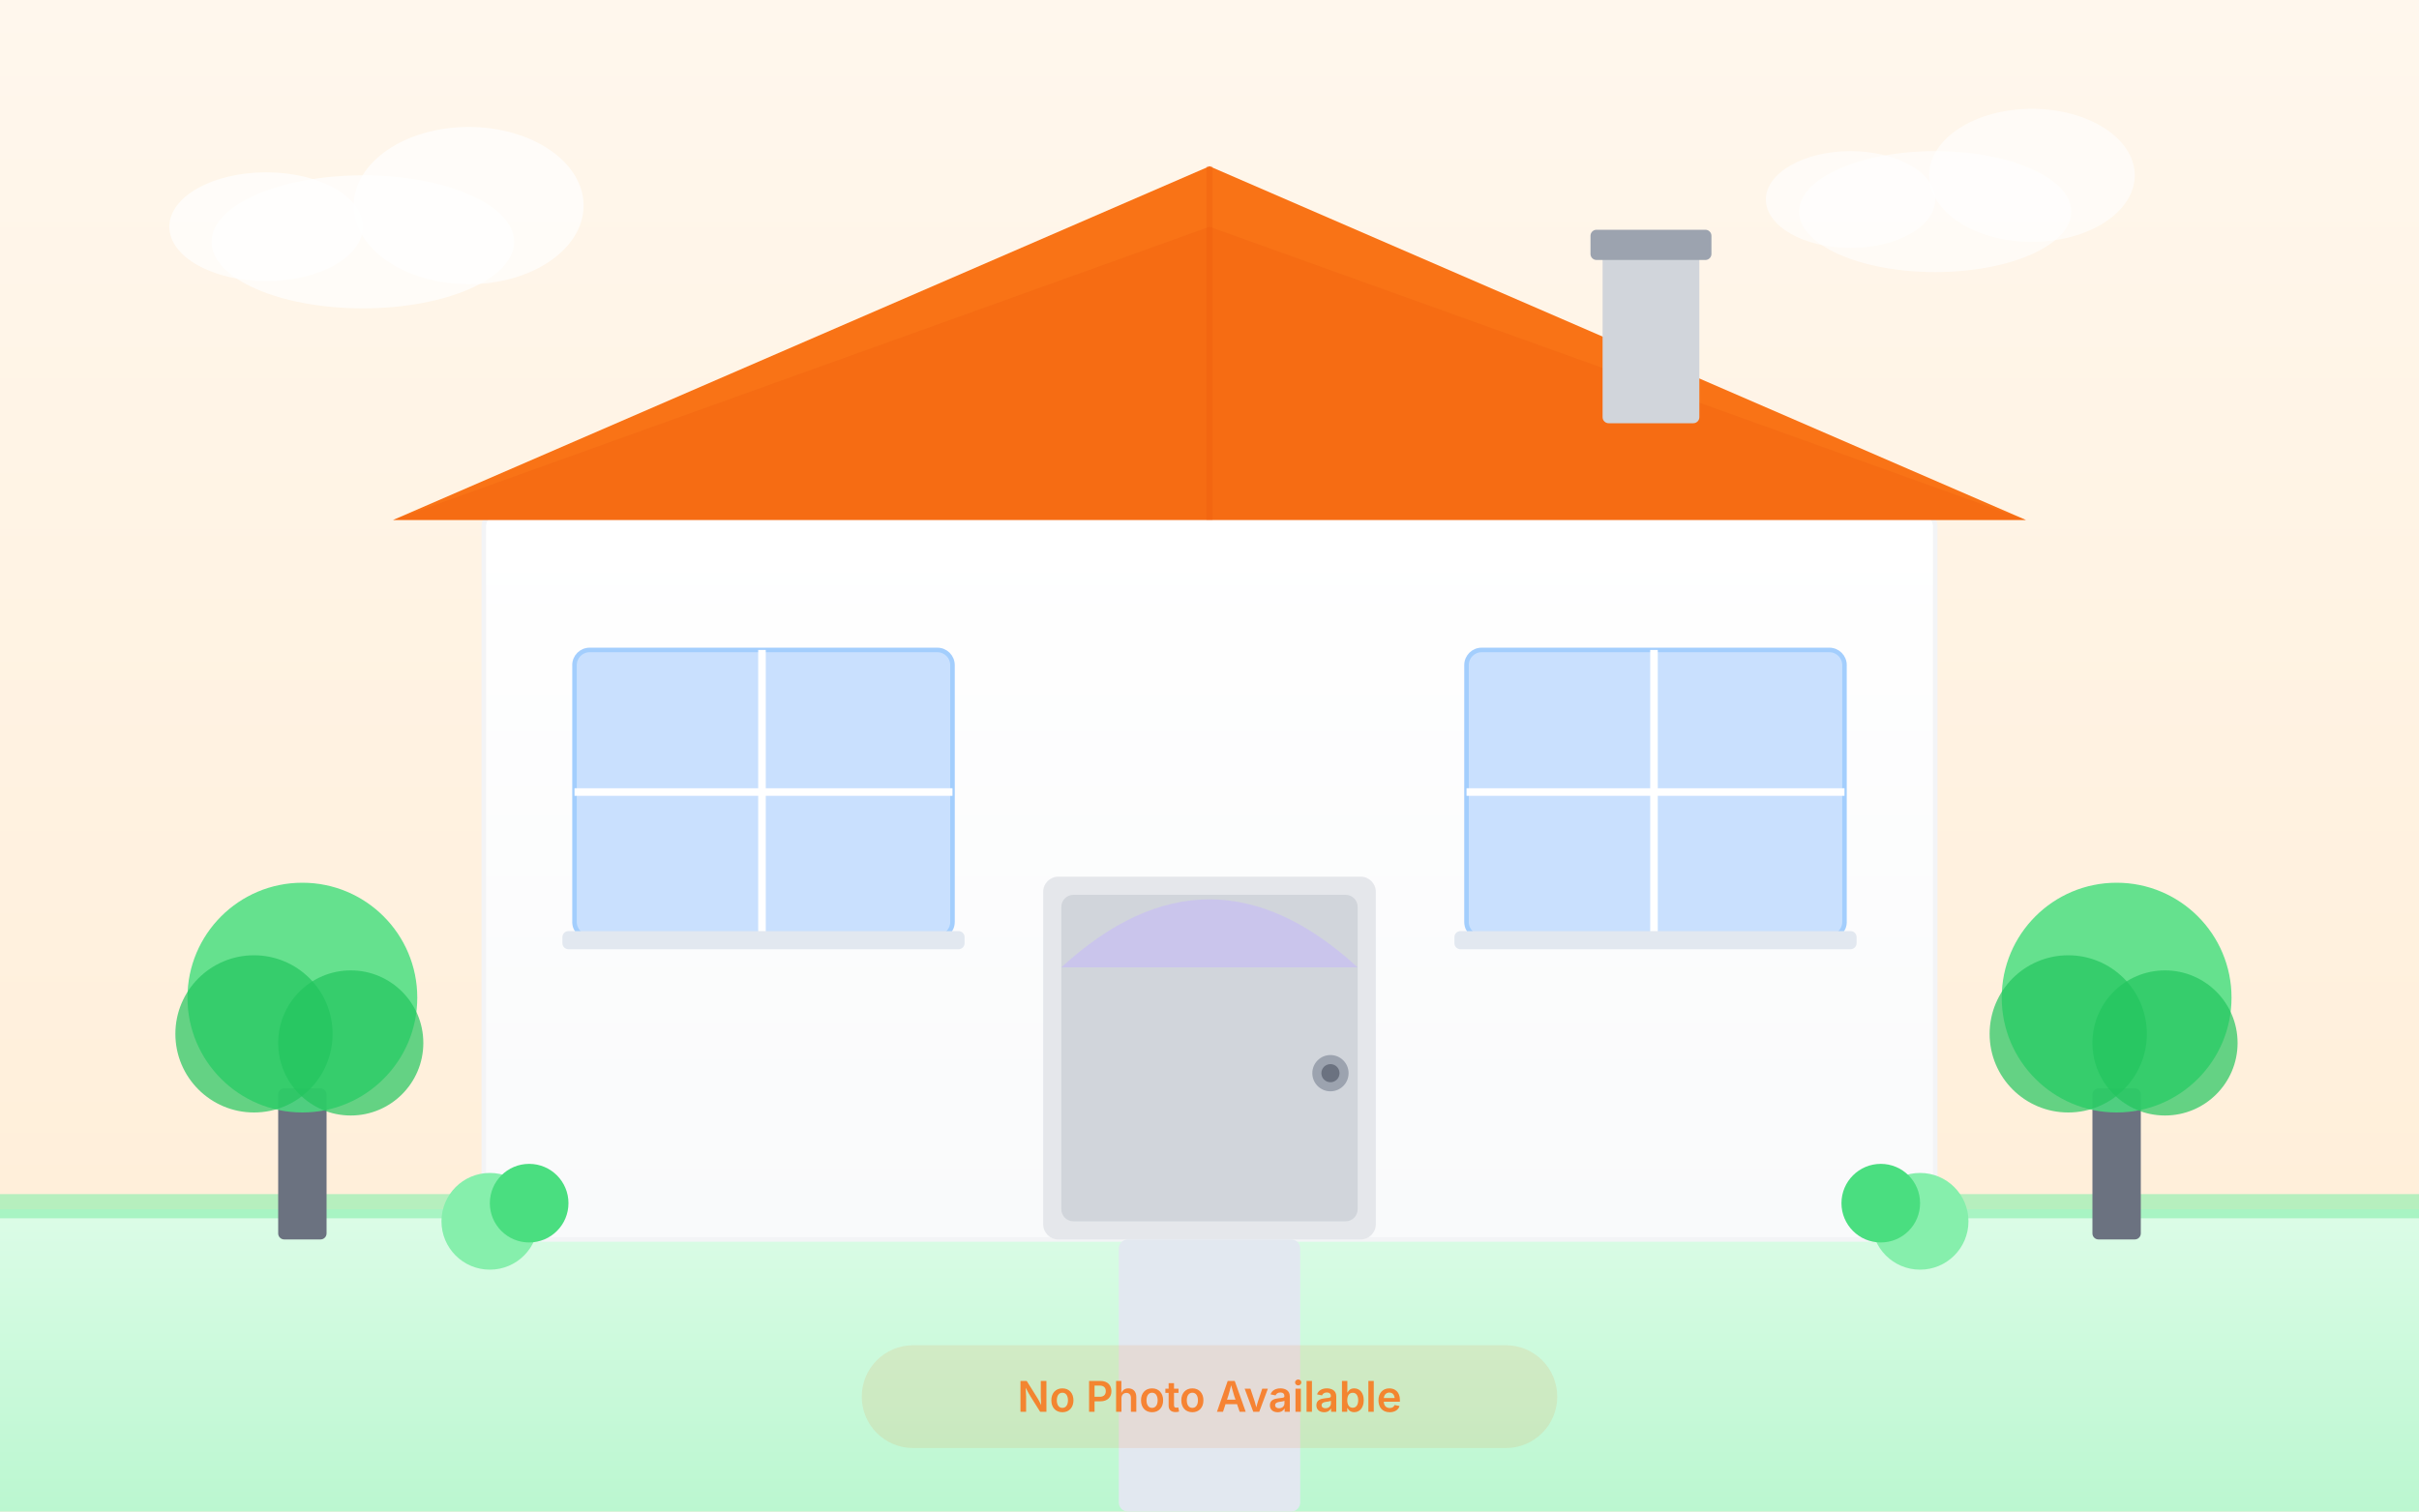
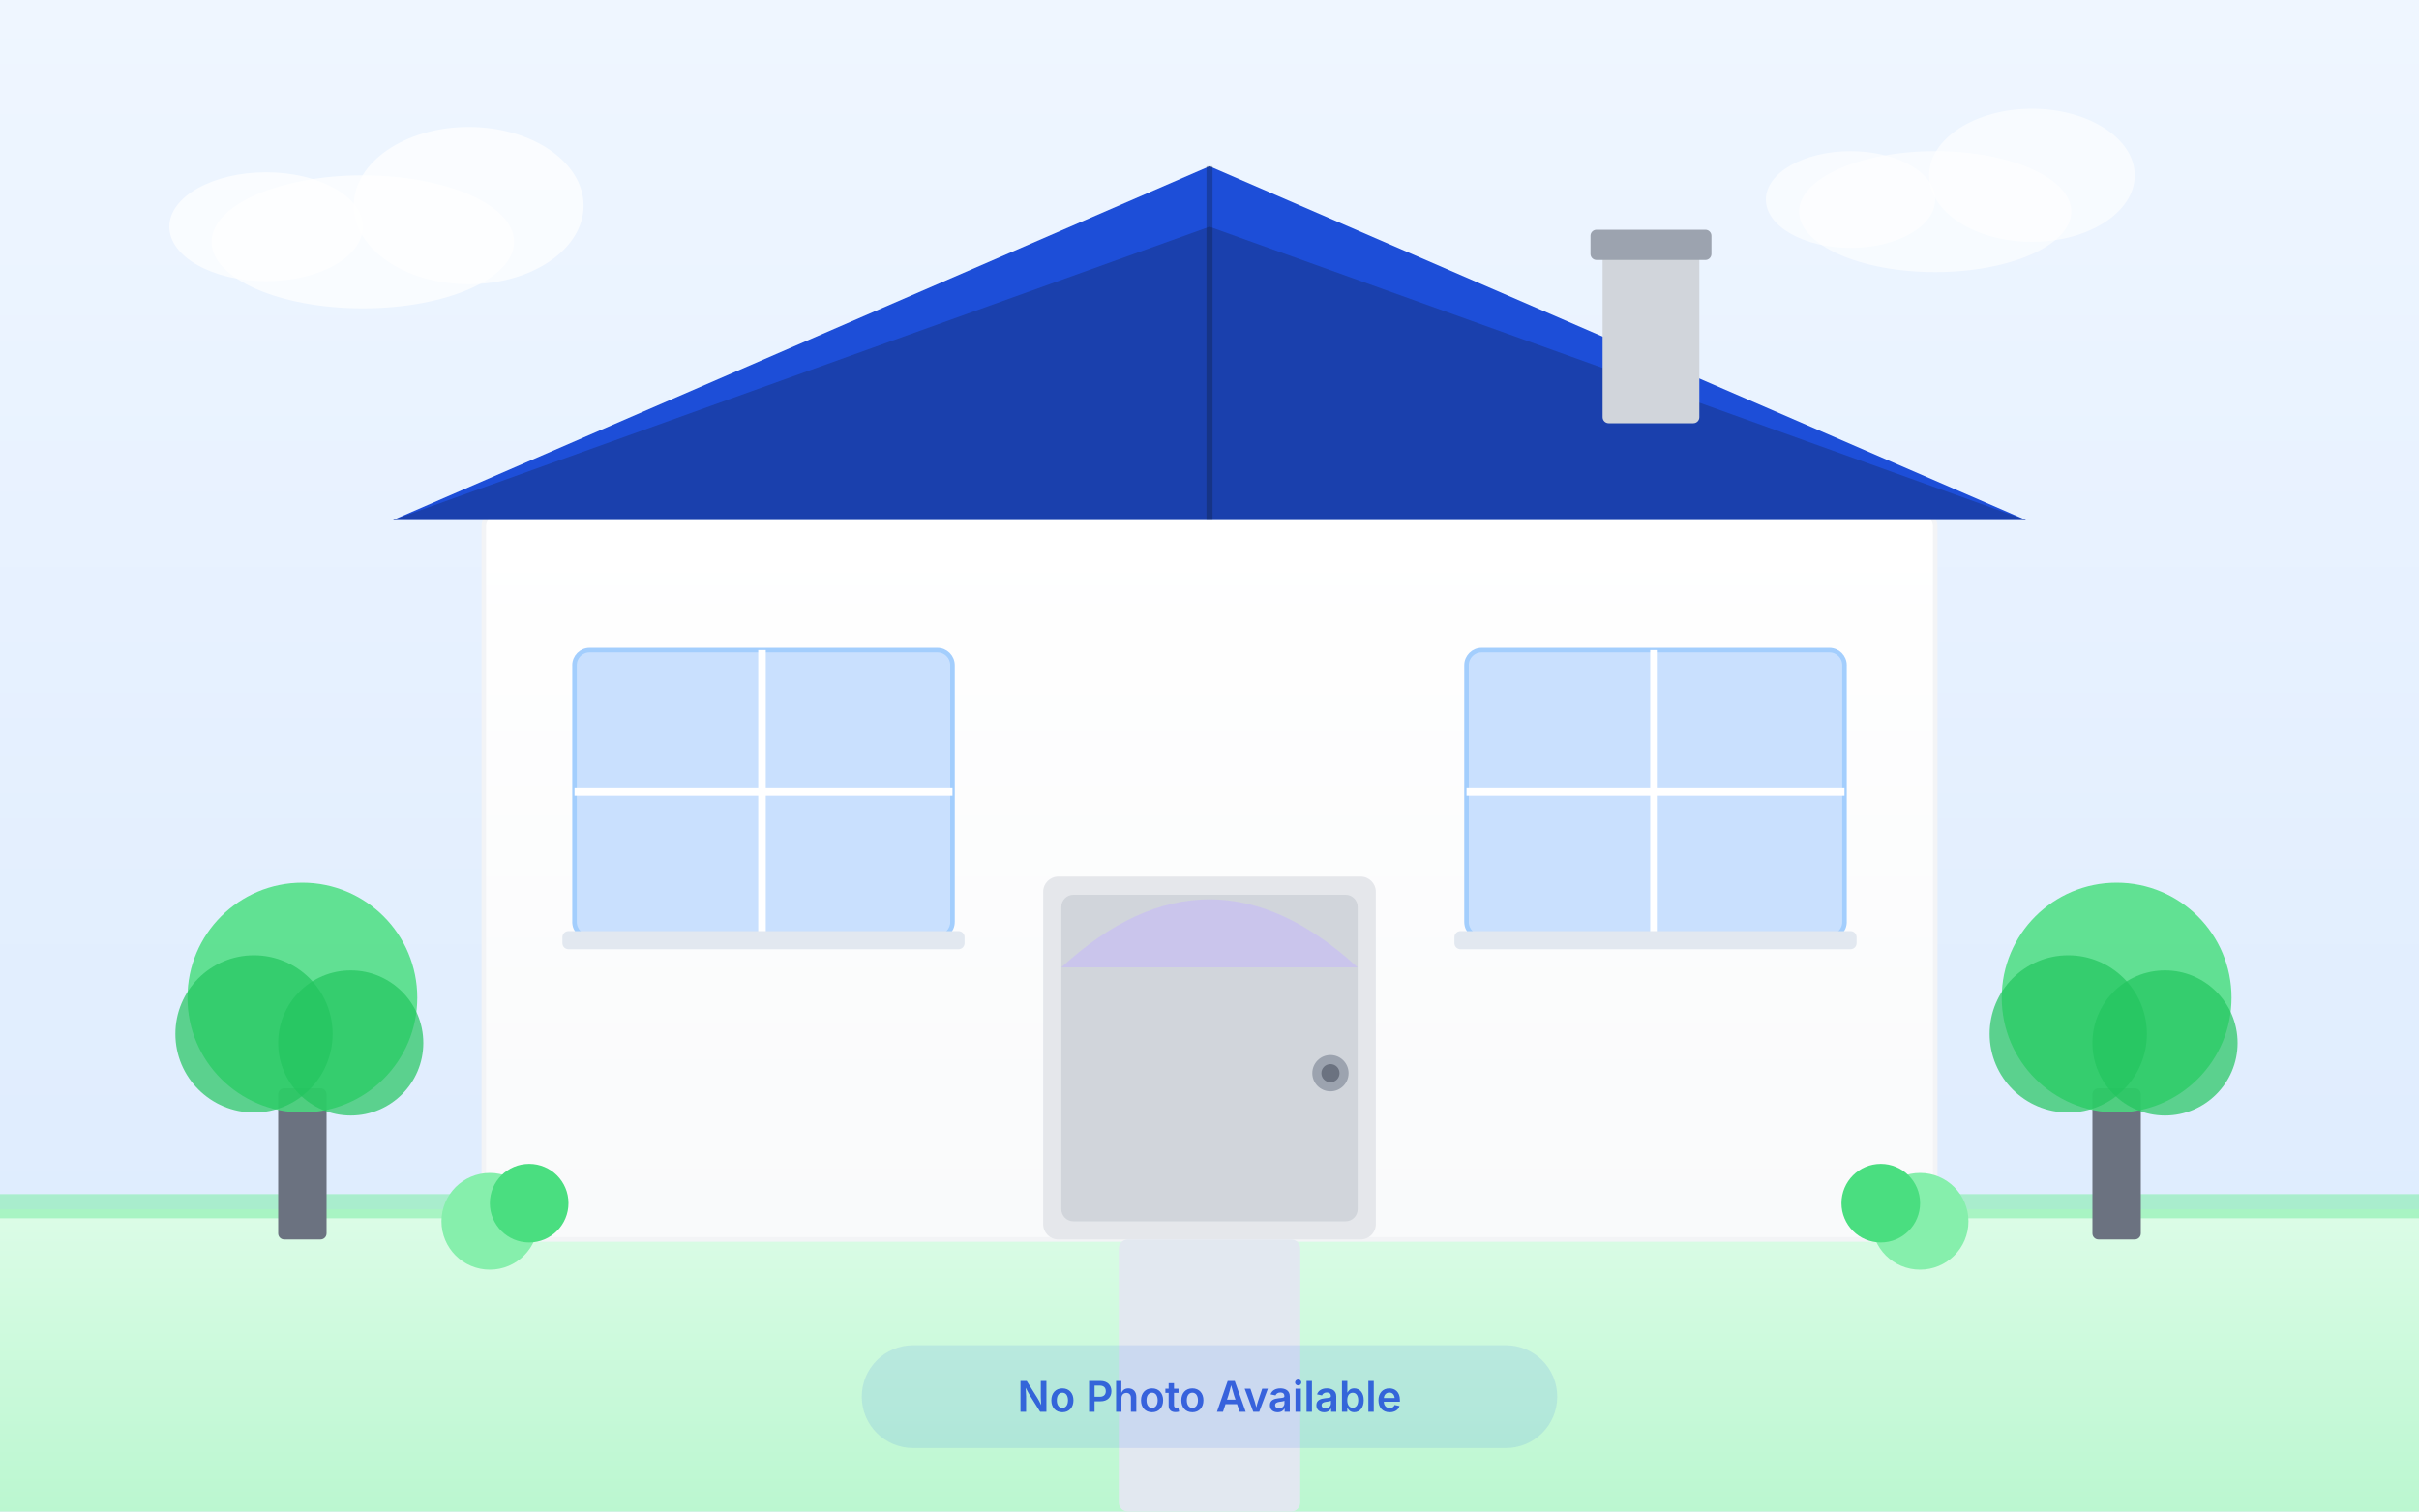
<svg xmlns="http://www.w3.org/2000/svg" viewBox="0 0 800 500" role="img" aria-label="Boarding house placeholder">
  <defs>
    <linearGradient id="sky" x1="0" y1="0" x2="0" y2="1">
-       <stop offset="0%" stop-color="#fff7ed" />
-       <stop offset="100%" stop-color="#ffedd5" />
+       <stop offset="0%" stop-color="#eff6ff" />
+       <stop offset="100%" stop-color="#dbeafe" />
    </linearGradient>
    <linearGradient id="wall" x1="0" y1="0" x2="0" y2="1">
      <stop offset="0%" stop-color="#ffffff" />
      <stop offset="100%" stop-color="#f9fafb" />
    </linearGradient>
    <linearGradient id="ground" x1="0" y1="0" x2="0" y2="1">
      <stop offset="0%" stop-color="#dcfce7" />
      <stop offset="100%" stop-color="#bbf7d0" />
    </linearGradient>
  </defs>
  <rect width="800" height="500" fill="url(#sky)" />
  <ellipse cx="120" cy="80" rx="50" ry="22" fill="white" opacity="0.7" />
  <ellipse cx="155" cy="68" rx="38" ry="26" fill="white" opacity="0.7" />
  <ellipse cx="88" cy="75" rx="32" ry="18" fill="white" opacity="0.7" />
  <ellipse cx="640" cy="70" rx="45" ry="20" fill="white" opacity="0.6" />
  <ellipse cx="672" cy="58" rx="34" ry="22" fill="white" opacity="0.6" />
  <ellipse cx="612" cy="66" rx="28" ry="16" fill="white" opacity="0.6" />
  <rect x="0" y="400" width="800" height="100" fill="url(#ground)" />
  <rect x="0" y="395" width="800" height="8" fill="#86efac" opacity="0.6" />
  <rect x="160" y="170" width="480" height="240" fill="url(#wall)" rx="4" stroke="#f3f4f6" stroke-width="1.5" />
-   <polygon points="130,172 400,55 670,172" fill="#f97316" />
-   <polygon points="130,172 400,75 670,172" fill="#ea580c" opacity="0.25" />
-   <line x1="400" y1="55" x2="400" y2="172" stroke="#ea580c" stroke-width="2" opacity="0.3" />
+   <polygon points="130,172 400,55 670,172" fill="#1d4ed8" />
+   <polygon points="130,172 400,75 670,172" fill="#0f172a" opacity="0.25" />
+   <line x1="400" y1="55" x2="400" y2="172" stroke="#0f172a" stroke-width="2" opacity="0.3" />
  <rect x="530" y="80" width="32" height="60" fill="#d1d5db" rx="2" />
  <rect x="526" y="76" width="40" height="10" fill="#9ca3af" rx="2" />
  <rect x="345" y="290" width="110" height="120" rx="5" fill="#e5e7eb" />
  <rect x="351" y="296" width="98" height="108" rx="4" fill="#d1d5db" />
  <path d="M351,320 Q400,275 449,320" fill="#c4b5fd" opacity="0.5" />
  <circle cx="440" cy="355" r="6" fill="#9ca3af" />
  <circle cx="440" cy="355" r="3" fill="#6b7280" />
  <rect x="190" y="215" width="125" height="95" rx="5" fill="#bfdbfe" opacity="0.85" stroke="#93c5fd" stroke-width="1.5" />
  <line x1="252" y1="215" x2="252" y2="310" stroke="white" stroke-width="2.5" />
  <line x1="190" y1="262" x2="315" y2="262" stroke="white" stroke-width="2.5" />
  <rect x="186" y="308" width="133" height="6" rx="2" fill="#e2e8f0" />
  <rect x="485" y="215" width="125" height="95" rx="5" fill="#bfdbfe" opacity="0.85" stroke="#93c5fd" stroke-width="1.5" />
  <line x1="547" y1="215" x2="547" y2="310" stroke="white" stroke-width="2.5" />
  <line x1="485" y1="262" x2="610" y2="262" stroke="white" stroke-width="2.5" />
  <rect x="481" y="308" width="133" height="6" rx="2" fill="#e2e8f0" />
  <rect x="370" y="410" width="60" height="90" fill="#e2e8f0" rx="3" />
  <rect x="92" y="360" width="16" height="50" fill="#6b7280" rx="2" />
  <circle cx="100" cy="330" r="38" fill="#4ade80" opacity="0.85" />
  <circle cx="84" cy="342" r="26" fill="#22c55e" opacity="0.7" />
  <circle cx="116" cy="345" r="24" fill="#22c55e" opacity="0.7" />
  <rect x="692" y="360" width="16" height="50" fill="#6b7280" rx="2" />
  <circle cx="700" cy="330" r="38" fill="#4ade80" opacity="0.85" />
  <circle cx="684" cy="342" r="26" fill="#22c55e" opacity="0.7" />
  <circle cx="716" cy="345" r="24" fill="#22c55e" opacity="0.7" />
  <circle cx="162" cy="404" r="16" fill="#86efac" />
  <circle cx="175" cy="398" r="13" fill="#4ade80" />
  <circle cx="635" cy="404" r="16" fill="#86efac" />
  <circle cx="622" cy="398" r="13" fill="#4ade80" />
-   <rect x="285" y="445" width="230" height="34" rx="17" fill="#f97316" opacity="0.12" />
-   <text x="400" y="467" text-anchor="middle" font-family="system-ui,-apple-system,sans-serif" font-size="14" font-weight="600" fill="#f97316" opacity="0.85">No Photo Available</text>
+   <rect x="285" y="445" width="230" height="34" rx="17" fill="#2563eb" opacity="0.12" />
+   <text x="400" y="467" text-anchor="middle" font-family="system-ui,-apple-system,sans-serif" font-size="14" font-weight="600" fill="#1d4ed8" opacity="0.85">No Photo Available</text>
</svg>
